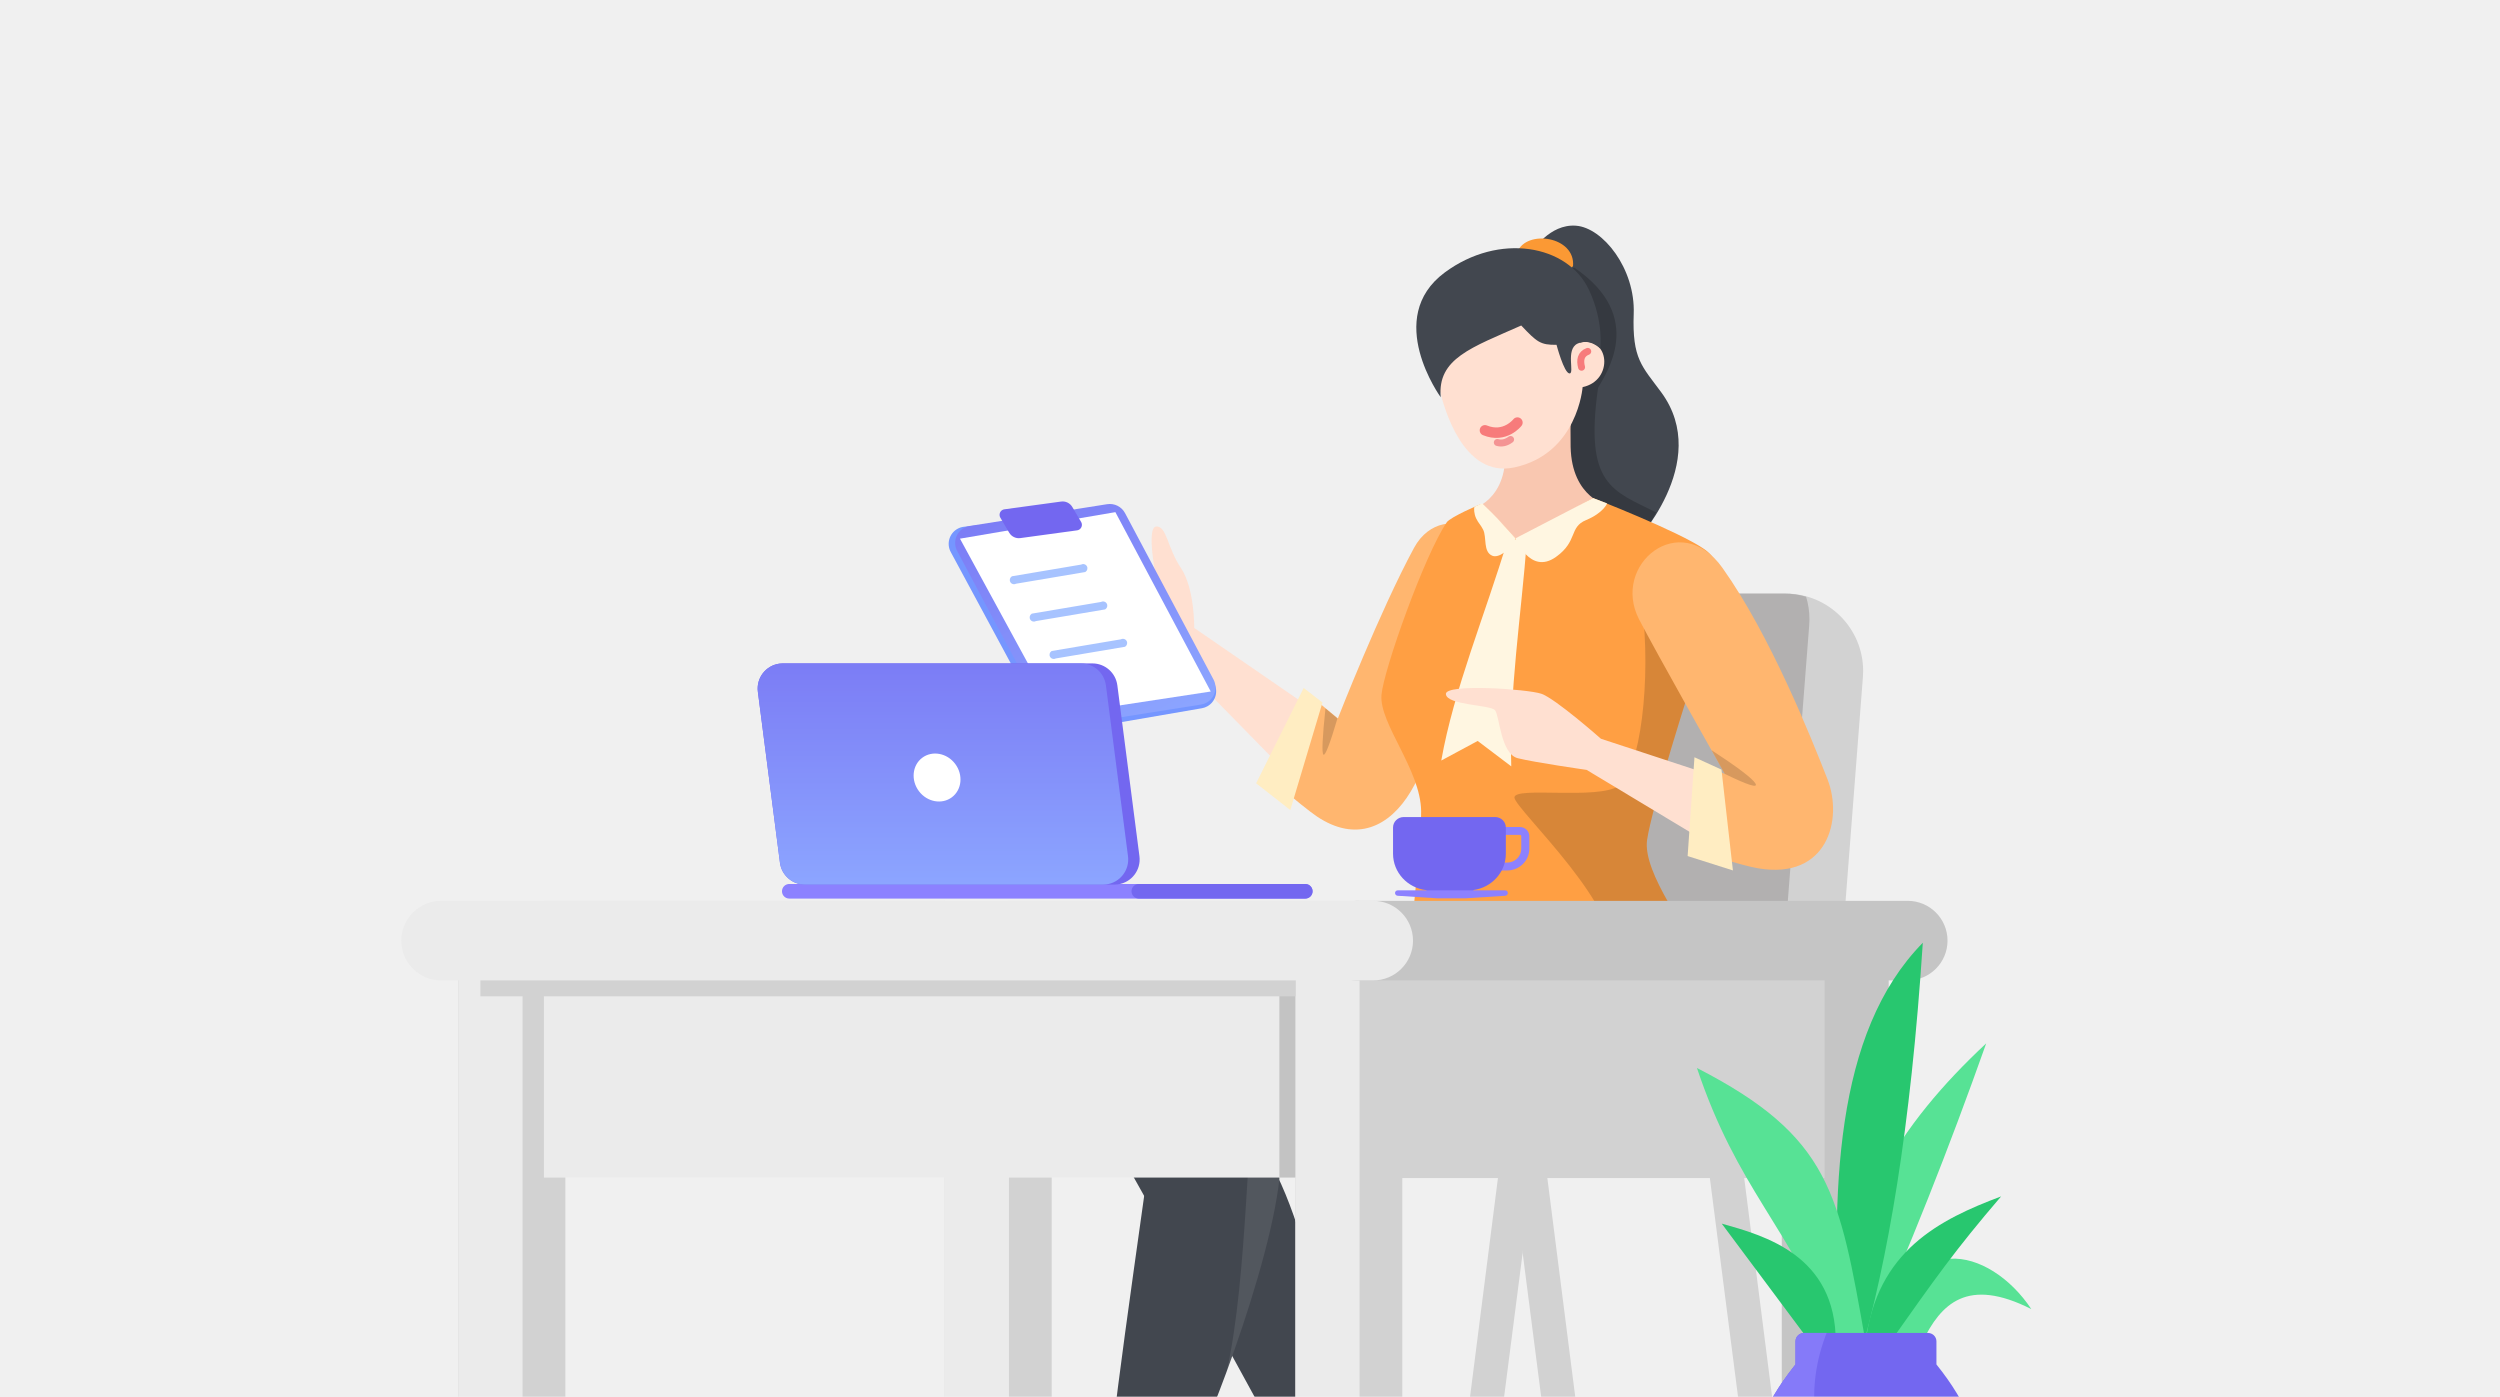
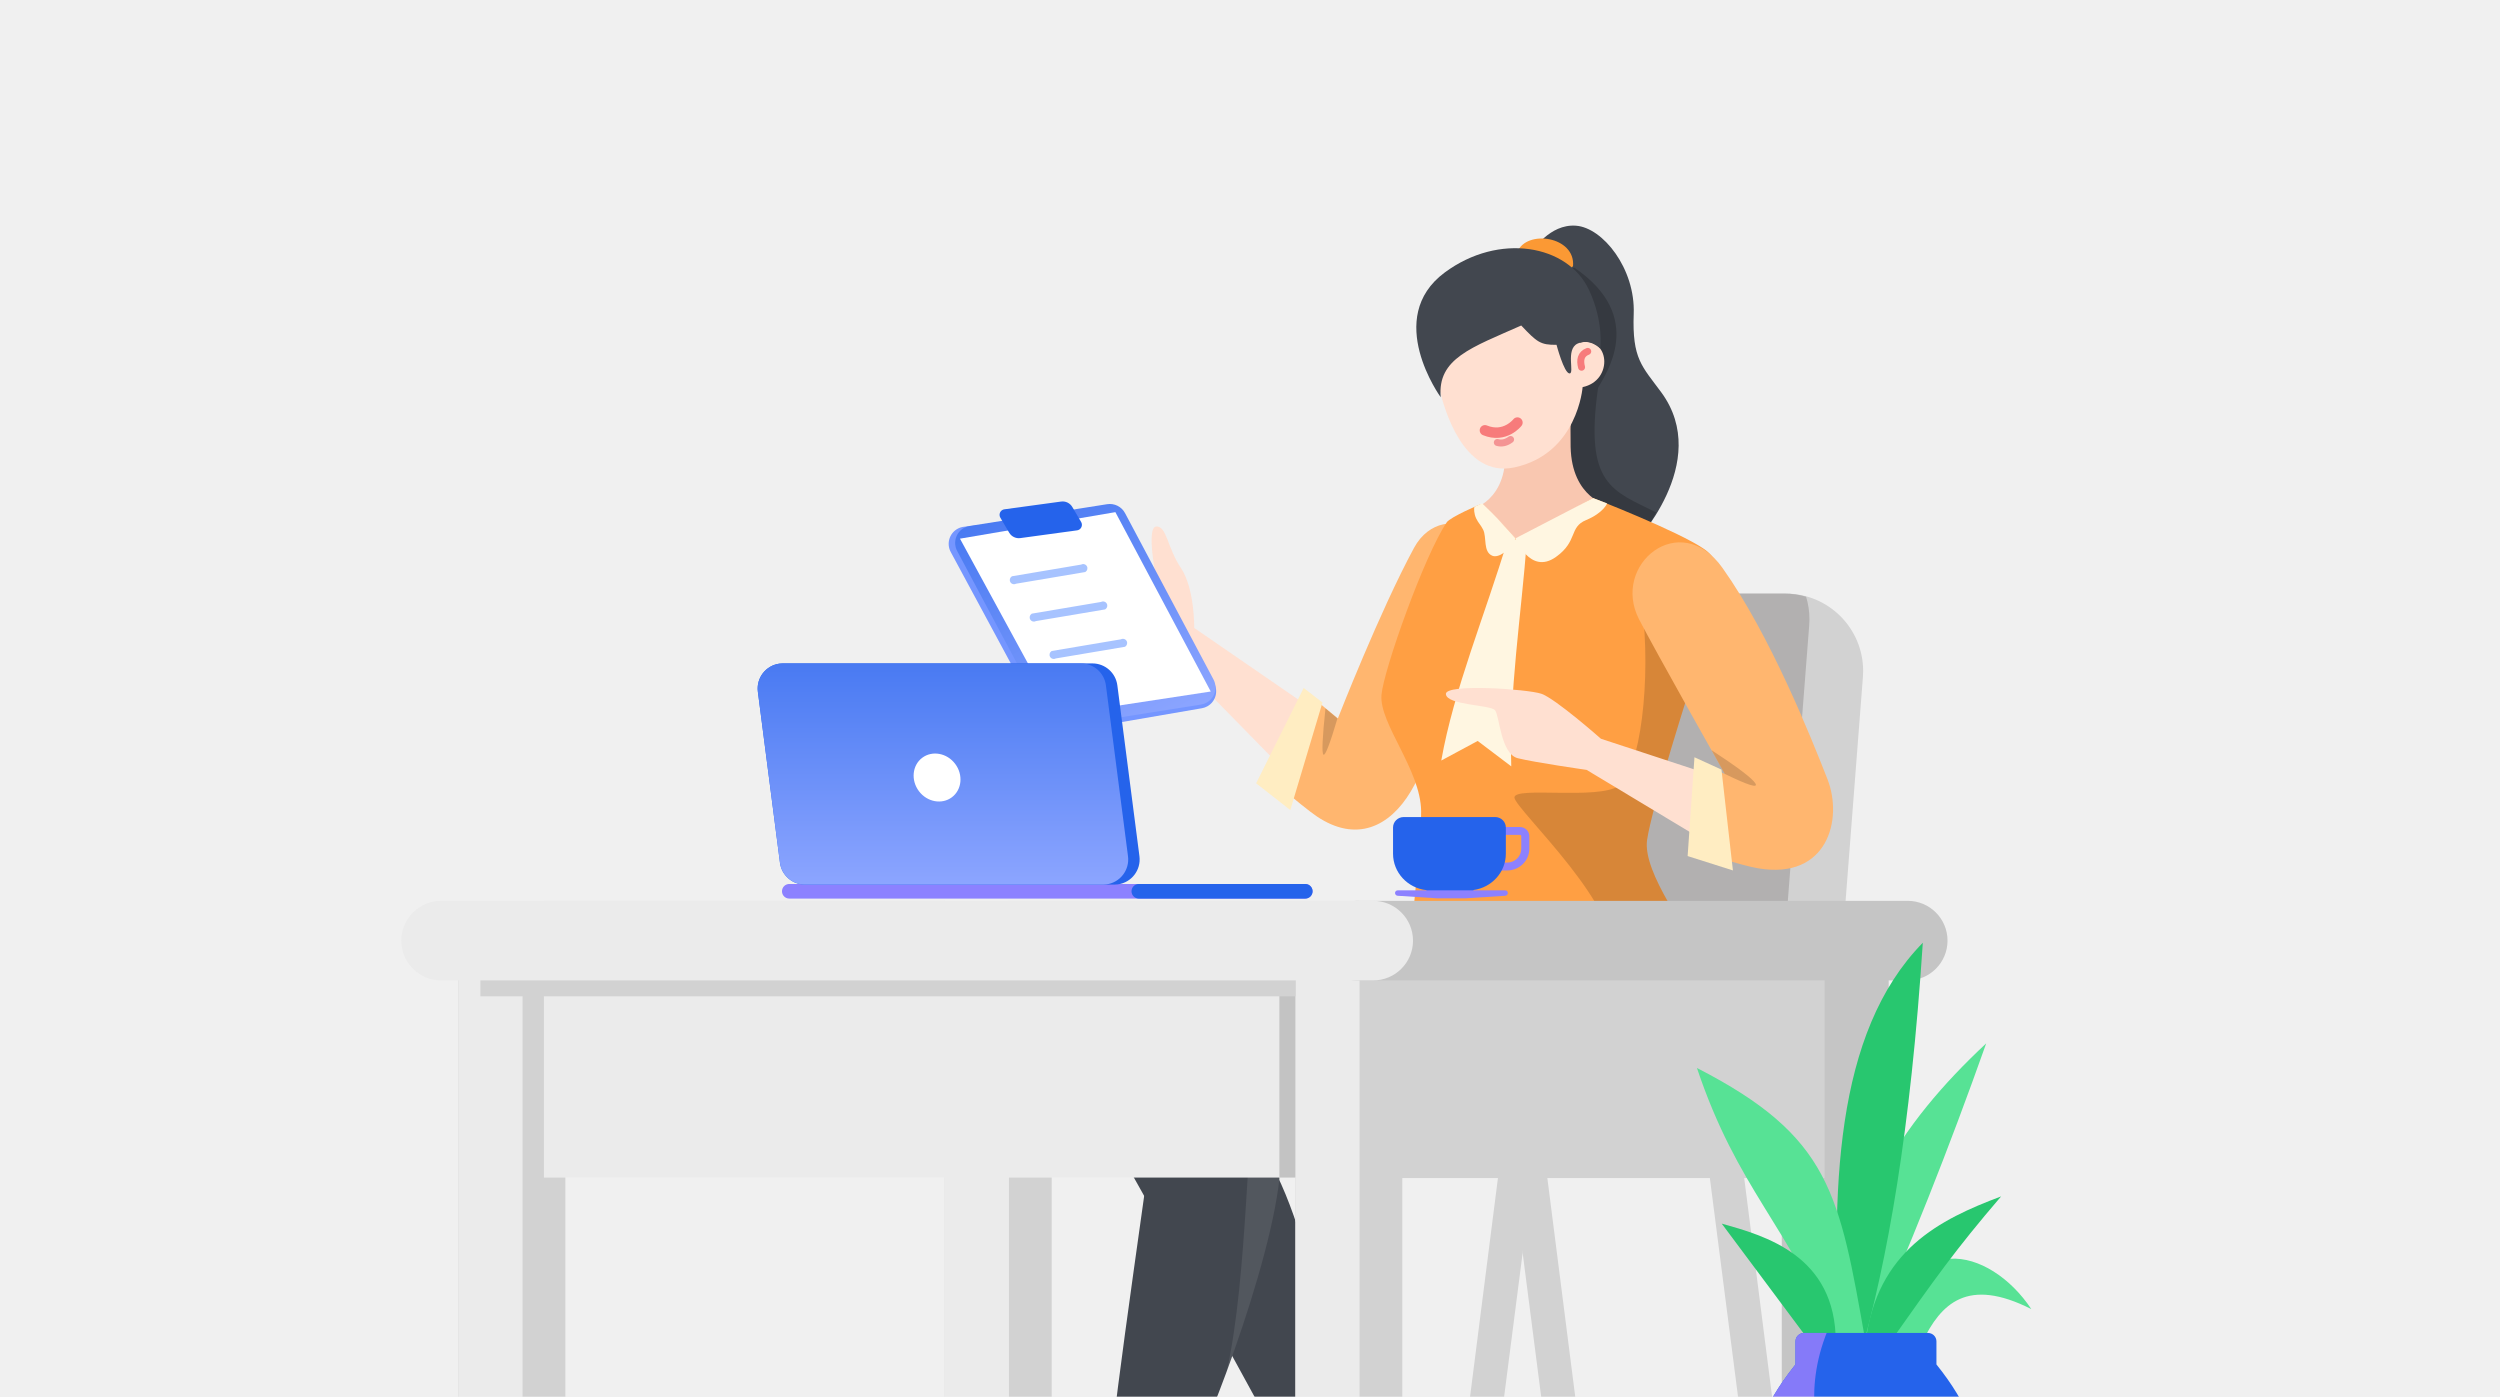
<svg xmlns="http://www.w3.org/2000/svg" xmlns:xlink="http://www.w3.org/1999/xlink" width="358px" height="200px" viewBox="0 0 358 200" version="1.1">
  <defs>
    <path d="M6,0 L352,0 C355.314,-6.08718376e-16 358,2.686 358,6 L358,200 L358,200 L0,200 L0,6 C-4.05812251e-16,2.686 2.686,6.08718376e-16 6,0 Z" id="path-1" />
    <linearGradient x1="68.669%" y1="-53.107%" x2="68.669%" y2="100%" id="linearGradient-3">
-       <stop stop-color="#7367F0" offset="0%" />
+       <stop stop-color="#2563EB" offset="0%" />
      <stop stop-color="#8CA5FF" offset="100%" />
    </linearGradient>
    <linearGradient x1="68.669%" y1="-53.107%" x2="68.669%" y2="100%" id="linearGradient-4">
-       <stop stop-color="#7367F0" offset="0%" />
+       <stop stop-color="#2563EB" offset="0%" />
      <stop stop-color="#8CA5FF" offset="100%" />
    </linearGradient>
    <path d="M7.952,0.064 L25.69,0.064 C26.366,0.064 26.914,0.603 26.914,1.268 L26.914,4.578 C31.399,10.144 33.642,15.71 33.642,21.277 C33.642,26.672 31.727,32.066 27.896,37.461 C27.668,37.784 27.293,37.976 26.894,37.976 L6.749,37.976 C6.349,37.976 5.975,37.784 5.746,37.461 C1.915,32.066 0,26.672 0,21.277 C0,15.815 2.159,10.354 6.477,4.893 L6.728,4.578 L6.728,1.268 C6.728,0.603 7.276,0.064 7.952,0.064 Z" id="path-5" />
  </defs>
  <g id="📝-Pages-New" stroke="none" stroke-width="1" fill="none" fill-rule="evenodd">
    <g id="Knowledge-Base" transform="translate(-670, -791)">
      <g id="Illustration" transform="translate(670, 791)">
        <mask id="mask-2" fill="white">
          <use xlink:href="#path-1" />
        </mask>
        <g id="Mask" />
        <g mask="url(#mask-2)">
          <g transform="translate(57, 30)">
            <g id="Chair4" transform="translate(121, 55)">
              <polygon id="Path" fill="#D2D2D2" points="38.077 71.363 28.831 143.879 33.679 143.815 42.925 72.042" />
              <polygon id="Path" fill="#D2D2D2" transform="translate(44.20678, 107.6211) scale(-1, 1) translate(-44.20678, -107.6211) " points="46.406 71.363 37.159 143.879 42.007 143.815 51.254 72.042" />
              <polygon id="Path" fill="#D2D2D2" transform="translate(72.39661, 107.6211) scale(-1, 1) translate(-72.39661, -107.6211) " points="74.596 71.363 65.349 143.879 70.197 143.815 79.444 72.042" />
              <path d="M0,75.186 C-5.12399906e-16,71.002 3.392,67.61 7.576,67.61 L36.218,67.61 C41.936,67.61 46.717,63.261 47.256,57.568 L51.76,10.042 C52.299,4.349 57.08,2.82683167e-15 62.798,0 L77.715,0 C83.839,6.51445281e-16 88.803,4.964 88.803,11.088 C88.803,11.374 88.792,11.659 88.77,11.944 L84.08,72.53 C83.633,78.304 78.817,82.762 73.025,82.762 L7.576,82.762 C3.392,82.762 5.12399906e-16,79.37 0,75.186 Z" id="Path" fill="#D2D2D2" />
              <path d="M77.51,-2.27373675e-13 C78.594,-2.27572851e-13 79.642,0.156 80.632,0.446 C80.945,1.469 81.113,2.555 81.113,3.68 C81.113,3.966 81.102,4.253 81.079,4.538 L76.394,64.893 C75.946,70.666 71.13,75.123 65.339,75.123 L0.071,75.123 L0.001,75.122 C0,75.073 9.36073955e-17,75.024 0,74.974 C6.90201459e-15,70.801 3.383,67.418 7.556,67.418 L36.107,67.418 C41.825,67.418 46.605,63.071 47.146,57.379 L51.645,10.039 C52.185,4.347 56.965,-2.24547053e-13 62.683,-2.27373675e-13 L77.51,-2.27373675e-13 Z" id="Combined-Shape" fill="#B2B0B0" />
            </g>
            <g id="Wom3.4" transform="translate(143, 100) scale(-1, 1) translate(-143, -100) translate(80, 0)">
              <g id="LLeg" transform="translate(28.09581, 104.5721)" fill="#42474F">
                <path d="M15.558,0.024 C22.487,0.333 61.05,8.844 68.057,10.29 C75.063,11.737 80.986,19.561 75.644,28.622 C69.643,38.793 54.16,67.679 50.401,74.191 C48.54,77.414 39.154,75.607 41.359,70.197 C45.469,60.113 47.378,34.78 57.857,25.544 C57.857,25.544 22.616,31.664 7.393,24.653 C-3.67,19.557 -1.167,-0.722 15.558,0.024 Z" id="Path" />
              </g>
              <g id="LArm" transform="translate(48.23367, 44.95087)">
                <path d="M43.754,14.969 C43.754,14.969 43.676,9.343 45.648,6.403 C47.62,3.463 47.698,0.34 49.191,0.442 C50.683,0.544 49.205,7.803 49.205,7.803 C49.205,7.803 51.099,7.081 52.459,6.168 C53.82,5.255 57.945,0.753 58.909,1.551 C60.543,2.91 57.911,10.578 56.477,12.111 C55.038,13.644 47.179,18.687 47.179,18.687 L27.93,38.329 L24.316,28.35 L43.754,14.969 Z" id="Path" fill="#FFE0D1" />
                <path d="M1.174,13.114 C4.398,20.574 10.299,34.278 12.732,38.367 C15.781,43.487 20.589,45.743 26.218,41.944 C27.214,41.272 29.23,39.651 32.266,37.082 L26.756,24.982 C24.374,26.944 23.183,27.925 23.183,27.925 C23.183,27.925 17.134,12.452 12.268,3.488 C8.054,-4.267 -3.732,1.772 1.174,13.114 Z" id="Path" fill="#FFB66F" />
                <path d="M23.245,27.933 C24.328,31.599 24.996,33.326 25.249,33.114 C25.503,32.902 25.406,30.696 24.959,26.496 L23.245,27.933 Z" id="Path" fill-opacity="0.16" fill="#000000" />
                <polygon id="Path-65" fill="#FFEDC2" points="25.387 25.652 29.994 41.05 34.888 37.217 28.077 23.567" />
              </g>
              <g id="Head" transform="translate(19.60132, 0)">
                <g id="Group-21" transform="translate(17.13841, 26.00611) rotate(12) translate(-17.13841, -26.00611) translate(4.638413, 2.506106)">
                  <path d="M15.016,2.524 C15.016,2.524 11.819,-0.875 8.127,0.216 C4.434,1.306 1.095,7.99 2.68,14.273 C4.258,20.557 3.073,21.85 1.159,26.085 C-3.983,37.477 9.656,46.638 9.656,46.638 L24.522,43.484 L19.211,15.738 L15.016,2.524 Z" id="Path" fill="#42474F" />
                  <path d="M9.606,6.059 C0.946,15.119 8.457,21.904 9.872,23.571 C14.734,36.855 10.866,38.412 5.454,42.76 L8.364,46.078 L16.706,42.599 L16.438,5.331 L9.606,6.059 Z" id="Path-50" fill-opacity="0.199" fill="#000000" />
                </g>
                <path d="M13.051,42.433 C13.051,42.433 18.329,41.374 18.485,33.986 C18.642,26.597 17.773,24.075 17.773,24.075 L27.726,23.895 C27.726,23.895 27.835,32.13 27.836,35.109 C27.841,42.351 33.426,43.191 33.426,43.191 C33.426,43.191 32.265,48.92 23.246,49.426 C16.204,49.822 13.051,42.433 13.051,42.433 Z" id="Path" fill="#F9C7B0" />
                <g id="Group-20" transform="translate(27.08848, 21.33915) rotate(12) translate(-27.08848, -21.33915) translate(13.58848, 5.339154)">
                  <path d="M1.995,4.913 C0.754,0.819 7.424,-1.657 9.383,1.292 C9.383,1.292 10.344,4.087 8.341,5.683 C5.631,7.835 1.995,4.913 1.995,4.913 Z" id="Path" fill="#FB9934" />
                  <path d="M3.36,15.846 C-1.08,15.674 -0.356,22.161 4.257,22.152 C4.257,22.152 6.936,31.367 16.237,31.367 C23.791,31.367 24.282,20.627 24.351,18.484 C24.425,16.2 24.434,8.695 24.434,8.695 L3.187,8.685 L3.36,15.846 Z" id="Path" fill="#FFE0D1" />
                  <path d="M5.69,19.846 C6.446,19.639 6.651,15.451 6.651,15.451 C8.913,15.003 9.311,14.493 11.02,11.694 C18.613,13.309 23.767,13.802 24.434,19.35 C24.434,19.35 30.136,6.54 20.146,1.987 C11.358,-2.013 2.087,1.745 0.469,8.729 C-0.677,13.659 0.637,17.28 0.637,17.28 C0.637,17.28 1.788,15.451 3.677,15.908 C5.567,16.365 4.934,20.052 5.69,19.846 Z" id="Path" fill="#42474F" />
                  <path d="M14.608,24.436 C14.608,24.436 16.137,26.901 19.119,26.027" id="Path" stroke="#F77B7B" stroke-width="1.5" stroke-linecap="round" transform="translate(16.86349, 25.32509) rotate(-18) translate(-16.86349, -25.32509) " />
                  <path d="M15.903,27.378 C16.603,27.671 17.267,27.671 17.848,27.334" id="Path" stroke="#F49494" stroke-linecap="round" transform="translate(16.87519, 27.46345) rotate(2) translate(-16.87519, -27.46345) " />
                  <path d="M3.565,19.444 C3.844,18.44 3.72,17.563 2.721,17.162" id="Path-8" stroke="#F77B7B" stroke-linecap="round" transform="translate(3.207757, 18.30307) rotate(-13) translate(-3.207757, -18.30307) " />
                </g>
              </g>
              <g id="Group-19" transform="translate(16.70562, 41.32406)">
                <path d="M34.241,0.88 C34.362,0.874 38.619,2.737 39.109,3.456 C42.302,8.137 48.165,24.612 48.466,28.186 C48.807,32.308 42.859,38.875 42.786,44.843 C42.721,50.812 45.33,68.784 44.318,70.463 C43.314,72.141 36.716,80.116 35.339,80.148 C33.955,80.181 32.921,75.994 30.824,76.085 C28.735,76.176 24.379,81.727 22.501,81.688 C20.631,81.647 1.248,69.377 2.729,65.882 C4.219,62.386 11.134,53.698 10.429,48.935 C9.733,44.173 4.171,26.592 2.163,20.609 C0.163,14.625 -1.448,9.859 2.284,7.284 C6.017,4.71 18.161,0 18.161,0 L29.035,6.078 C29.035,6.078 33.61,0.91 34.241,0.88 Z" id="Path" fill="#FF9F43" />
                <path d="M30.375,5.909 C33.636,16.745 38.112,27.423 39.904,37.585 L34.69,34.778 L29.881,38.419 C30.221,27.854 28.446,16.762 27.63,5.909 L30.375,5.909 Z" id="Path" fill="#FFF6E1" />
                <path d="M11.326,14.23 L11.202,15.106 C9.741,25.988 11.47,39.194 14.467,41.208 C17.525,43.265 29.43,41.247 29.43,42.875 C29.43,44.504 12.978,59.43 15.679,66.566 C17.164,70.489 16.667,73.978 14.187,77.033 L13.468,76.549 C7.848,72.741 1.883,67.879 2.729,65.882 C4.219,62.386 11.134,53.698 10.429,48.935 C9.761,44.363 4.608,27.978 2.42,21.381 L1.723,19.289 C0.913,16.837 0.239,14.615 0.076,12.698 L0.579,12.373 C8.614,7.226 12.197,7.845 11.326,14.23 L11.326,14.23 Z" id="Path" fill-opacity="0.16" fill="#000000" />
                <path d="M16.154,0.767 L18.161,0 L29.274,5.763 C29.274,5.763 27.184,11.076 23.484,8.43 C20.312,6.168 21.65,4.177 19.164,3.15 C16.687,2.123 16.154,0.767 16.154,0.767 Z" id="Path" fill="#FFF6E1" />
                <path d="M29.274,5.763 C30.079,7.551 31.717,8.596 32.563,8.271 C33.961,7.734 33.361,5.597 33.912,4.518 C34.306,3.752 34.561,3.636 34.906,2.917 C35.227,2.257 35.24,1.466 35.158,1.247 L34.065,0.751 C33.063,1.694 32.329,2.417 31.863,2.917 C31.283,3.541 30.419,4.49 29.274,5.763 Z" id="Path" fill="#FFF6E1" />
              </g>
              <g id="RArm" transform="translate(0, 47.66368)">
                <path d="M33.745,28.126 C33.745,28.126 40.288,22.348 42.29,21.678 C44.293,21.007 56.022,20.202 55.949,21.717 C55.864,23.34 49.564,23.247 48.912,24.045 C48.259,24.844 48.11,30.302 45.643,30.915 C43.18,31.528 35.798,32.584 35.798,32.584 L18.138,43.213 L17.383,33.501 L33.745,28.126 Z" id="Path" fill="#FFE0D1" />
                <path d="M16.341,3.661 C9.448,13.369 3.563,28.156 1.304,33.921 C-0.955,39.686 1.324,48.381 11.257,46.674 C12.375,46.482 14.188,46.001 16.696,45.23 L19.07,31.878 C17.029,32.733 16.008,33.161 16.008,33.161 C16.008,33.161 25.88,15.699 28.291,11.017 C32.318,3.2 22.412,-4.892 16.341,3.661 Z" id="Path" fill="#FFB66F" />
                <path d="M16.008,33.161 C12.665,34.79 11.204,35.247 11.624,34.53 C12.045,33.813 14.137,32.225 17.9,29.765 L16.008,33.161 Z" id="Path" fill-opacity="0.16" fill="#000000" />
                <polygon id="Path-64" fill="#FFEDC2" points="16.486 32.544 14.847 46.982 21.331 44.925 20.353 30.776" />
              </g>
              <g id="RLeg" transform="translate(15.94627, 101.5411)">
                <path d="M6.757,0.134 C-1.984,13.276 -1.129,22.783 9.321,28.653 C22.707,36.172 63.994,27.364 63.994,27.364 C63.994,27.364 63.262,33.248 63.994,38.496 C65.907,52.202 75.004,75.037 76.928,77.906 C79.59,81.874 87.697,78.881 87.85,75.577 C88.003,72.274 81.738,30.078 80.785,22.032 C79.838,13.985 76.846,12.816 68.106,10.617 C66.099,10.111 42.356,4.223 40.181,4.395 C27.723,5.378 16.581,3.957 6.757,0.134 Z" id="Path" fill="#42474F" />
                <path d="M16.28,26.462 C29.834,27.977 65.717,24.853 67.158,26.273 C68.534,27.628 68.304,51.208 71.391,64.855 C68.35,56.586 65.059,46.126 63.994,38.496 C63.262,33.248 63.994,27.364 63.994,27.364 L62.592,27.644 C55.277,29.062 21.363,35.15 9.321,28.653 C2.258,24.842 -0.475,18.942 1.123,10.952 C3.049,20.377 8.102,25.547 16.28,26.462 Z" id="Path" fill-opacity="0.192" fill="#FFFFFF" opacity="0.44" />
                <ellipse id="Oval" fill-opacity="0.192" fill="#FFFFFF" transform="translate(86.56548, 23.11196) rotate(13) translate(-86.56548, -23.11196) " cx="86.565" cy="23.112" rx="2.278" ry="4.168" />
                <ellipse id="Oval" fill-opacity="0.192" fill="#FFFFFF" transform="translate(75.93463, 20.45977) rotate(-16) translate(-75.93463, -20.45977) " cx="75.935" cy="20.46" rx="3.037" ry="4.547" />
              </g>
            </g>
            <g id="Example-Task1" transform="translate(97.77145, 58.16383) rotate(-28) translate(-97.77145, -58.16383) translate(85.27145, 37.16383)">
              <g id="Group-3" transform="translate(-0, -0)">
                <path d="M3.716,1.906 L22.562,9.467 C23.474,9.833 24.082,10.706 24.108,11.688 L24.819,38.439 C24.855,39.799 23.781,40.931 22.421,40.967 C22.137,40.975 21.855,40.933 21.585,40.845 L2.19,34.461 C1.184,34.13 0.502,33.193 0.496,32.135 L0.334,4.207 C0.326,2.846 1.423,1.737 2.784,1.729 C3.103,1.727 3.42,1.787 3.716,1.906 Z" id="Rectangle" fill="#7596FF" fill-rule="nonzero" />
                <path d="M4.482,2.186 L23.325,8.676 C24.32,9.019 24.987,9.954 24.987,11.006 L24.987,37.988 C24.987,39.348 23.884,40.452 22.523,40.452 C22.25,40.452 21.979,40.406 21.72,40.317 L2.877,33.827 C1.883,33.484 1.216,32.549 1.216,31.497 L1.216,4.515 C1.216,3.155 2.319,2.051 3.68,2.051 C3.953,2.051 4.224,2.097 4.482,2.186 Z" id="Rectangle" fill="url(#linearGradient-3)" />
                <polygon id="Rectangle" fill="#FFFFFF" fill-rule="nonzero" points="2.399 3.14 23.831 10.235 23.831 39.326 2.691 31.91" />
-                 <path d="M9.99,2.414 L17.686,5.25 C18.291,5.473 18.703,6.037 18.731,6.682 L18.84,9.177 C18.859,9.618 18.517,9.992 18.075,10.011 C17.969,10.016 17.863,9.999 17.764,9.962 L10.068,7.126 C9.463,6.903 9.051,6.339 9.023,5.695 L8.914,3.199 C8.895,2.758 9.238,2.384 9.679,2.365 C9.785,2.361 9.891,2.377 9.99,2.414 Z" id="Rectangle" fill="#7367F0" fill-rule="nonzero" />
+                 <path d="M9.99,2.414 L17.686,5.25 C18.291,5.473 18.703,6.037 18.731,6.682 L18.84,9.177 C18.859,9.618 18.517,9.992 18.075,10.011 C17.969,10.016 17.863,9.999 17.764,9.962 L10.068,7.126 C9.463,6.903 9.051,6.339 9.023,5.695 L8.914,3.199 C8.895,2.758 9.238,2.384 9.679,2.365 C9.785,2.361 9.891,2.377 9.99,2.414 Z" id="Rectangle" fill="#2563EB" fill-rule="nonzero" />
                <path d="M15.985,14.567 C16.321,14.567 16.593,14.839 16.593,15.173 C16.593,15.484 16.358,15.74 16.056,15.775 L15.985,15.779 L6.456,12.605 C6.12,12.605 5.848,12.334 5.848,11.999 C5.848,11.688 6.083,11.432 6.385,11.397 L6.456,11.393 L15.985,14.567 Z" id="Path" fill="#A7C3FF" />
                <path d="M15.985,20.628 C16.321,20.628 16.593,20.899 16.593,21.234 C16.593,21.545 16.358,21.801 16.056,21.836 L15.985,21.84 L6.456,18.666 C6.12,18.666 5.848,18.394 5.848,18.06 C5.848,17.749 6.083,17.493 6.385,17.458 L6.456,17.454 L15.985,20.628 Z" id="Path" fill="#A7C3FF" />
                <path d="M15.985,26.689 C16.321,26.689 16.593,26.96 16.593,27.295 C16.593,27.605 16.358,27.862 16.056,27.897 L15.985,27.901 L6.456,24.726 C6.12,24.726 5.848,24.455 5.848,24.12 C5.848,23.809 6.083,23.553 6.385,23.518 L6.456,23.514 L15.985,26.689 Z" id="Path" fill="#A7C3FF" />
              </g>
            </g>
            <g id="Group-26" transform="translate(0, 99)">
              <g id="Group-25" transform="translate(8.649351, 0)">
                <polygon id="Rectangle" fill="#D2D2D2" points="69.648 3.799 84.956 3.799 84.956 100.493 69.648 100.493" />
                <polygon id="Rectangle" fill="#EBEBEB" points="69.648 -1.78512303e-13 78.833 -1.78512303e-13 78.833 100.493 69.648 100.493" />
                <polygon id="Rectangle" fill="#D2D2D2" points="1.05161699e-15 3.799 75.777 3.799 75.777 32.801 15.308 32.801 15.308 100.493 1.05161699e-15 100.493" />
                <polygon id="Rectangle" fill="#EBEBEB" points="1.01974981e-15 3.799 9.185 3.799 9.185 100.493 1.01974981e-15 100.493" />
              </g>
              <g id="Group-25">
                <polygon id="Rectangle" fill="#C5C5C5" points="198.15 3.799 213.459 3.799 213.459 100.493 198.15 100.493" />
                <polygon id="Rectangle" fill="#D2D2D2" points="128.503 3.799 204.28 3.799 204.28 39.699 143.811 39.699 143.811 100.493 128.503 100.493" />
                <polygon id="Rectangle" fill="#EBEBEB" points="20.89 -2.81575148e-13 137.599 -4.04882098e-13 137.599 39.628 20.89 39.628" />
                <polygon id="Rectangle" fill="#C3C3C3" points="126.207 3.799 135.392 3.799 135.392 39.628 126.207 39.628" />
                <polygon id="Rectangle" fill="#EBEBEB" points="128.503 3.799 137.688 3.799 137.688 100.493 128.503 100.493" />
                <path d="M137.299,0 L216.186,0 C219.333,2.97461293e-15 221.885,2.551 221.885,5.698 C221.885,8.845 219.333,11.396 216.186,11.396 L137.299,11.396 C134.152,11.396 131.601,8.845 131.601,5.698 C131.601,2.551 134.152,5.7810075e-16 137.299,0 Z" id="Rectangle" fill="#C5C5C5" />
                <polygon id="Rectangle" fill="#D2D2D2" points="11.794 2.279 128.503 2.279 128.503 13.676 11.794 13.676" />
                <path d="M6.164,-1.78139615e-14 L139.644,-1.78139615e-14 C142.791,6.58155786e-15 145.342,2.551 145.342,5.698 C145.342,8.845 142.791,11.396 139.644,11.396 L6.164,11.396 C3.017,11.396 0.466,8.845 0.466,5.698 C0.466,2.551 3.017,-1.90122176e-14 6.164,-1.78139615e-14 Z" id="Rectangle" fill="#EBEBEB" />
              </g>
            </g>
            <g id="Cup" transform="translate(152, 93) scale(-1, 1) translate(-152, -93) translate(142, 87)">
              <path d="M5.196,1.431 L1.346,1.431 C0.603,1.431 0,2.018 0,2.743 L0,4.541 C0,6.259 1.428,7.651 3.19,7.651 L5.196,7.651 C5.514,7.651 5.773,7.4 5.773,7.089 C5.773,6.778 5.514,6.526 5.196,6.526 L3.19,6.526 C2.065,6.526 1.154,5.638 1.154,4.541 L1.154,2.743 C1.154,2.64 1.24,2.556 1.346,2.556 L5.196,2.556 C5.514,2.556 5.773,2.304 5.773,1.993 C5.773,1.683 5.514,1.431 5.196,1.431 Z" id="Path" fill="#8C81FF" />
-               <path d="M17.979,0 C18.828,0 19.517,0.672 19.517,1.5 L19.517,5.25 C19.517,7.95 17.427,10.174 14.738,10.467 L14.737,11.25 L8.003,11.25 L8.003,10.45 C5.382,10.096 3.363,7.903 3.363,5.25 L3.363,1.5 C3.363,0.672 4.052,0 4.902,0 L17.979,0 Z" id="Path" fill="#7367F0" />
+               <path d="M17.979,0 C18.828,0 19.517,0.672 19.517,1.5 L19.517,5.25 C19.517,7.95 17.427,10.174 14.738,10.467 L14.737,11.25 L8.003,11.25 L8.003,10.45 C5.382,10.096 3.363,7.903 3.363,5.25 L3.363,1.5 C3.363,0.672 4.052,0 4.902,0 L17.979,0 Z" id="Path" fill="#2563EB" />
              <path d="M3.452,10.5 L18.856,10.5 C19.063,10.5 19.231,10.668 19.231,10.875 C19.231,11.086 19.067,11.261 18.857,11.274 L13.196,11.641 L13.196,11.641 L9.157,11.641 L3.451,11.274 C3.241,11.261 3.077,11.086 3.077,10.875 C3.077,10.668 3.245,10.5 3.452,10.5 Z" id="Rectangle" fill="#8C81FF" />
            </g>
            <g id="FacingBack-Laptop3" transform="translate(51, 65)">
              <path d="M5.027,31.585 L78.915,31.585 C79.493,31.585 79.961,32.053 79.961,32.631 C79.961,33.209 79.493,33.677 78.915,33.677 L5.027,33.677 C4.45,33.677 3.981,33.209 3.981,32.631 C3.981,32.053 4.45,31.585 5.027,31.585 Z" id="Rectangle" fill="#8C81FF" />
-               <path d="M55.078,31.585 L78.915,31.585 C79.493,31.585 79.961,32.053 79.961,32.631 C79.961,33.209 79.493,33.677 78.915,33.677 L55.078,33.677 C54.5,33.677 54.032,33.209 54.032,32.631 C54.032,32.053 54.5,31.585 55.078,31.585 Z" id="Rectangle" fill="#7367F0" />
-               <path d="M4.095,0 L48.433,0 C50.243,-7.76541381e-16 51.772,1.344 52.004,3.138 L55.168,27.614 C55.423,29.586 54.031,31.391 52.059,31.646 C51.906,31.665 51.752,31.675 51.597,31.675 L7.26,31.675 C5.45,31.675 3.921,30.332 3.689,28.537 L0.525,4.062 C0.27,2.09 1.662,0.285 3.634,0.03 C3.787,0.01 3.941,2.8351131e-17 4.095,0 Z" id="Rectangle" fill="#7367F0" />
+               <path d="M55.078,31.585 L78.915,31.585 C79.493,31.585 79.961,32.053 79.961,32.631 C79.961,33.209 79.493,33.677 78.915,33.677 L55.078,33.677 C54.5,33.677 54.032,33.209 54.032,32.631 C54.032,32.053 54.5,31.585 55.078,31.585 Z" id="Rectangle" fill="#2563EB" />
+               <path d="M4.095,0 L48.433,0 C50.243,-7.76541381e-16 51.772,1.344 52.004,3.138 L55.168,27.614 C55.423,29.586 54.031,31.391 52.059,31.646 C51.906,31.665 51.752,31.675 51.597,31.675 L7.26,31.675 C5.45,31.675 3.921,30.332 3.689,28.537 L0.525,4.062 C0.27,2.09 1.662,0.285 3.634,0.03 C3.787,0.01 3.941,2.8351131e-17 4.095,0 Z" id="Rectangle" fill="#2563EB" />
              <path d="M4.095,0 L46.795,0 C48.605,9.99815459e-16 50.133,1.344 50.366,3.138 L53.53,27.614 C53.785,29.586 52.393,31.391 50.421,31.646 C50.268,31.665 50.114,31.675 49.959,31.675 L7.26,31.675 C5.45,31.675 3.921,30.332 3.689,28.537 L0.525,4.062 C0.27,2.09 1.662,0.285 3.634,0.03 C3.787,0.01 3.941,1.36061876e-15 4.095,0 Z" id="Rectangle" fill="url(#linearGradient-4)" />
              <ellipse id="Oval" fill="#FFFFFF" transform="translate(26.18607, 16.34168) rotate(-37) translate(-26.18607, -16.34168) " cx="26.186" cy="16.342" rx="3.249" ry="3.536" />
            </g>
            <g id="Group-79" transform="translate(186, 105)">
              <g id="Group-86">
                <path d="M23.979,58.234 C30.346,43.991 36.13,29.363 41.424,14.412 C29.228,25.78 19.744,39.63 21.095,58.234 L23.979,58.234 Z" id="Path-113" fill="#57E295" />
                <path d="M20.586,59.721 C19.079,35.435 19.718,12.88 32.347,0 C30.605,26.665 27.346,45.45 23.219,59.721 L20.586,59.721 Z" id="Rectangle" fill="#28C76F" />
                <path d="M20.007,57.192 C12.951,40.221 5.861,35.356 2.45563569e-14,17.935 C19.181,27.771 20.383,35.893 24.148,57.192 L20.007,57.192 Z" id="Path-112" fill="#57E295" />
                <path d="M16.209,57.192 L3.551,40.221 C9.665,41.944 19.883,44.735 19.883,57.192 L16.209,57.192 Z" id="Path-114" fill="#28C76F" />
                <path d="M28.048,57.192 L32.271,57.192 C34.954,51.651 38.735,47.837 47.884,52.461 C41.887,43.427 29.583,40.694 28.048,57.192 Z" id="Path-116" fill="#57E295" />
                <path d="M24.164,57.192 L27.675,57.192 C34.12,48.078 36.891,44.106 43.56,36.323 C34.774,39.62 25.756,44.106 24.164,57.192 Z" id="Path-117" fill="#28C76F" />
              </g>
              <g id="Group-85" transform="translate(7.384615, 55.8125)">
                <mask id="mask-6" fill="white">
                  <use xlink:href="#path-5" />
                </mask>
-                 <use id="Rectangle" fill="#7367F0" xlink:href="#path-5" />
+                 <use id="Rectangle" fill="#2563EB" xlink:href="#path-5" />
                <path d="M-4.282,-0.978 L11.622,-0.978 C4.008,16.458 19.027,26.784 11.622,44.155 L-4.282,44.155 L-4.282,-0.978 Z" id="Rectangle" fill="#857AF9" mask="url(#mask-6)" />
              </g>
            </g>
          </g>
        </g>
      </g>
    </g>
  </g>
</svg>
